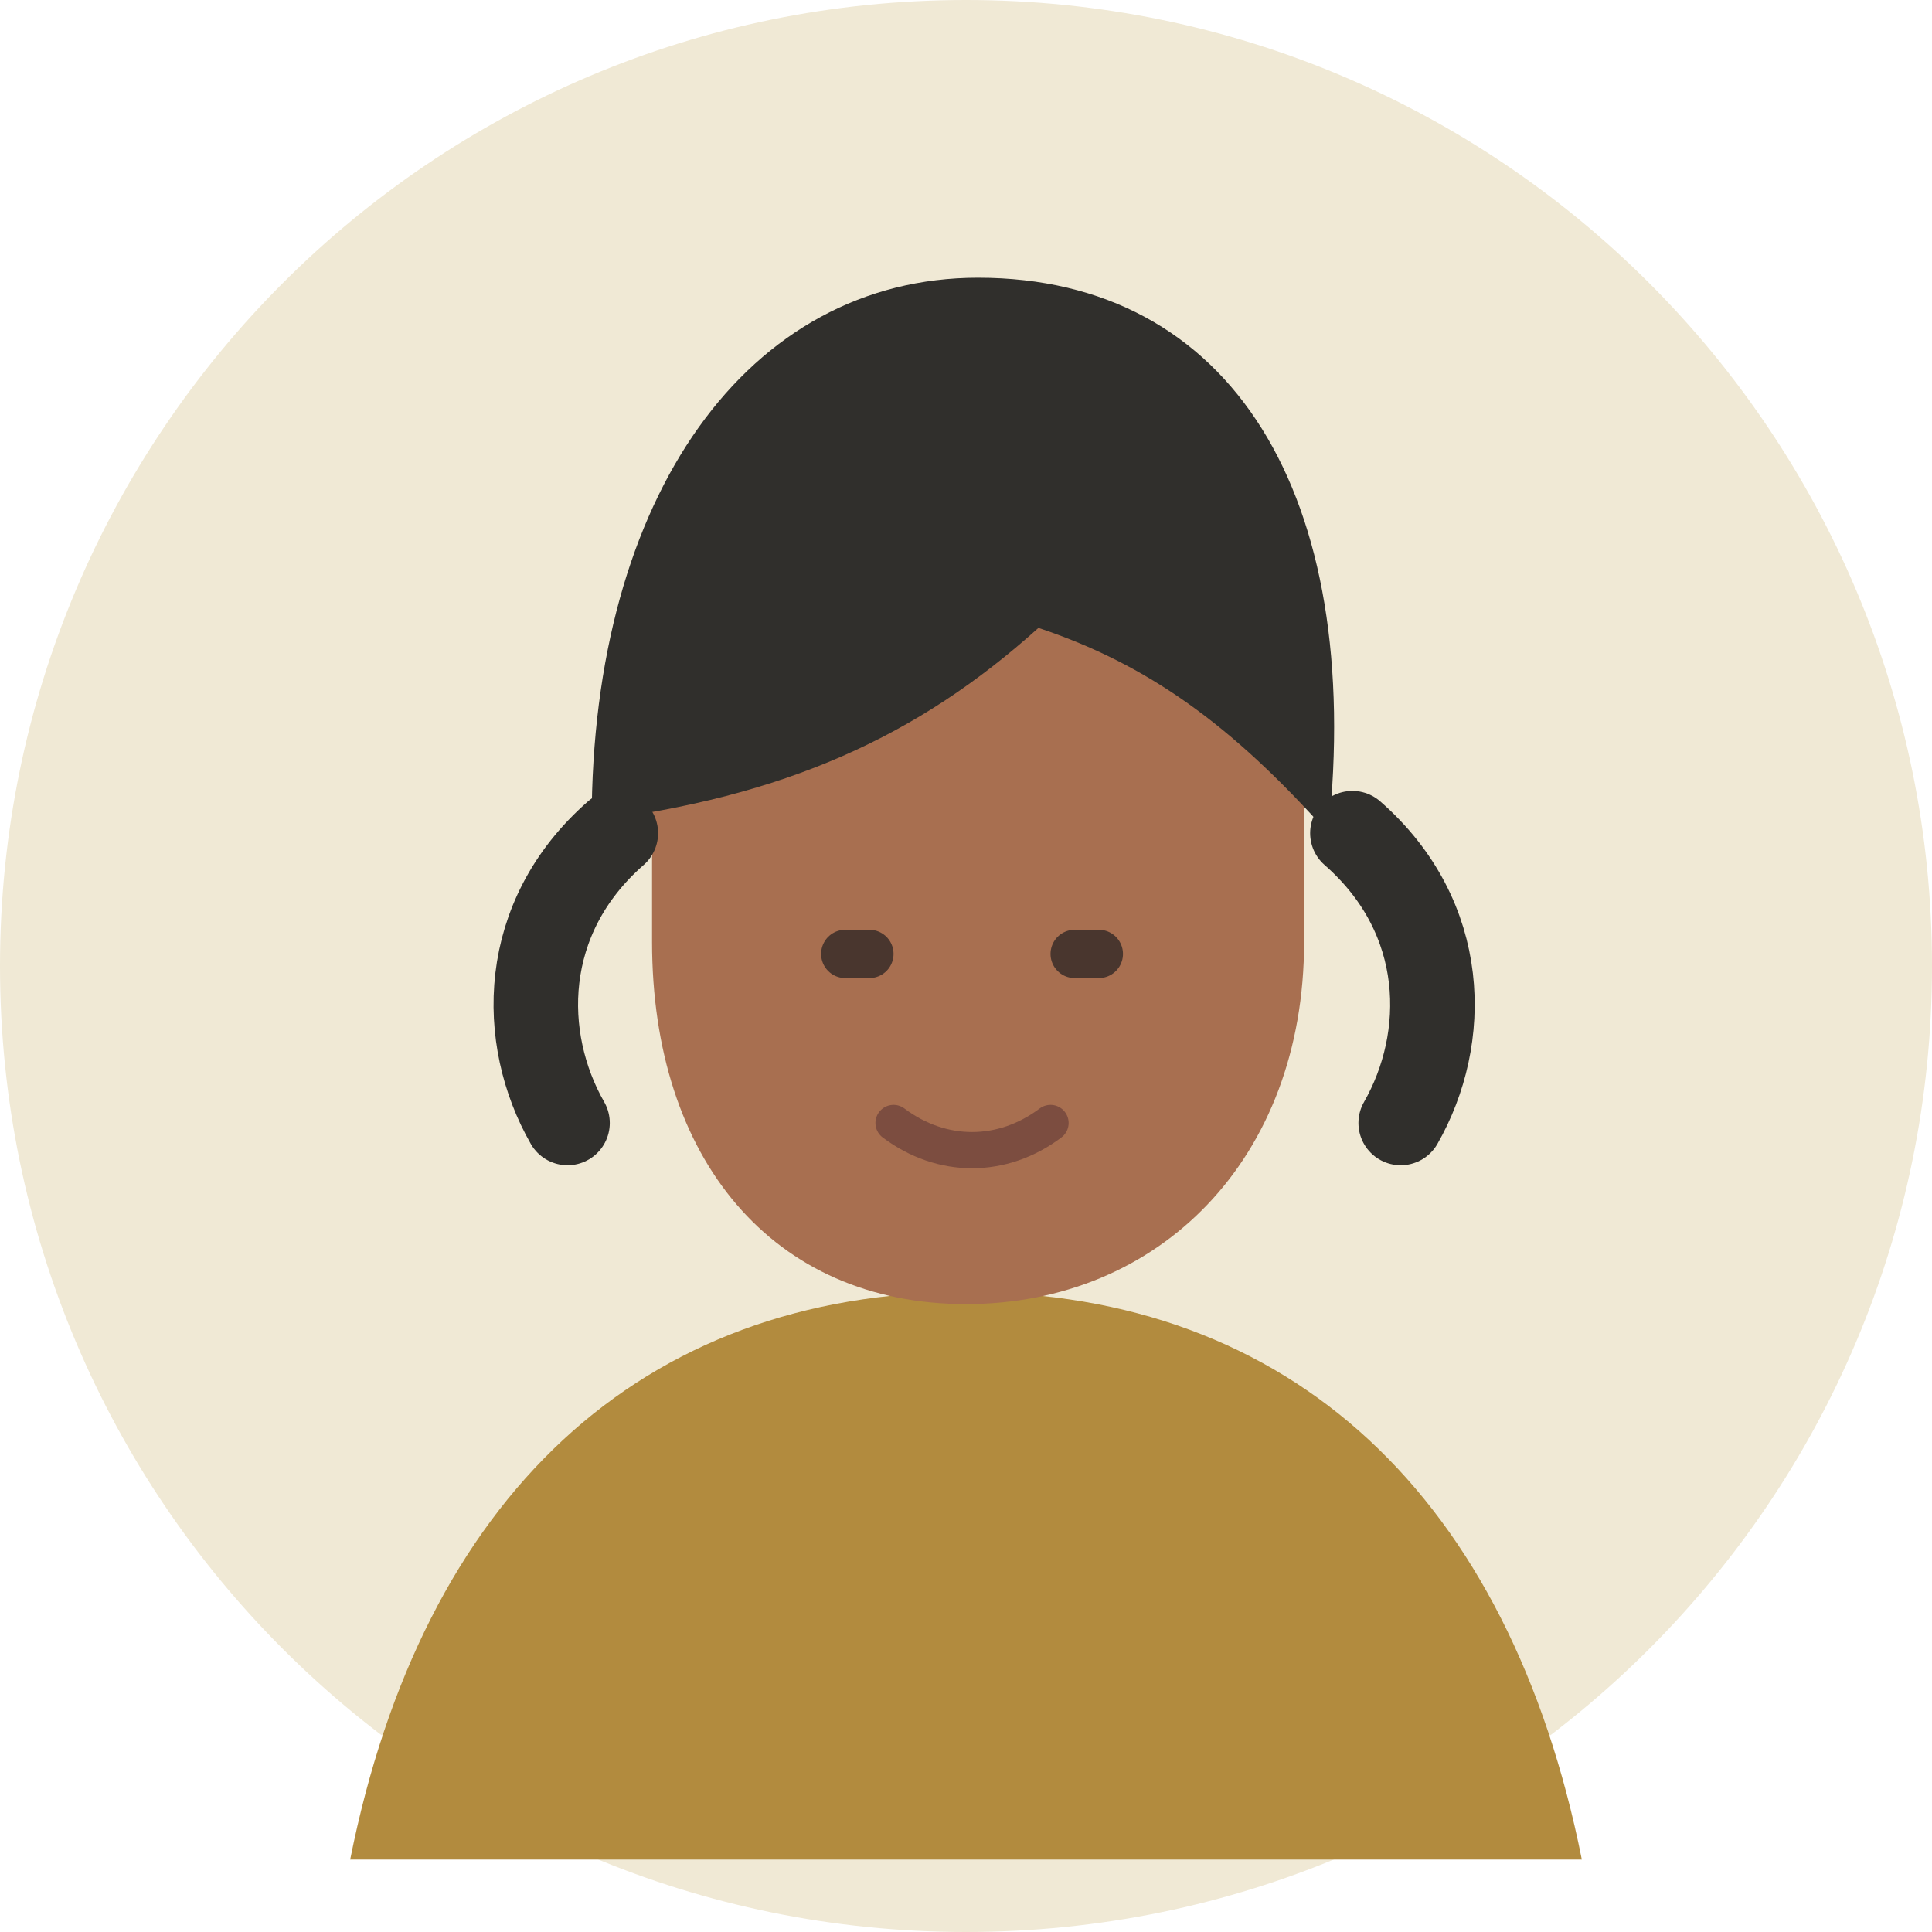
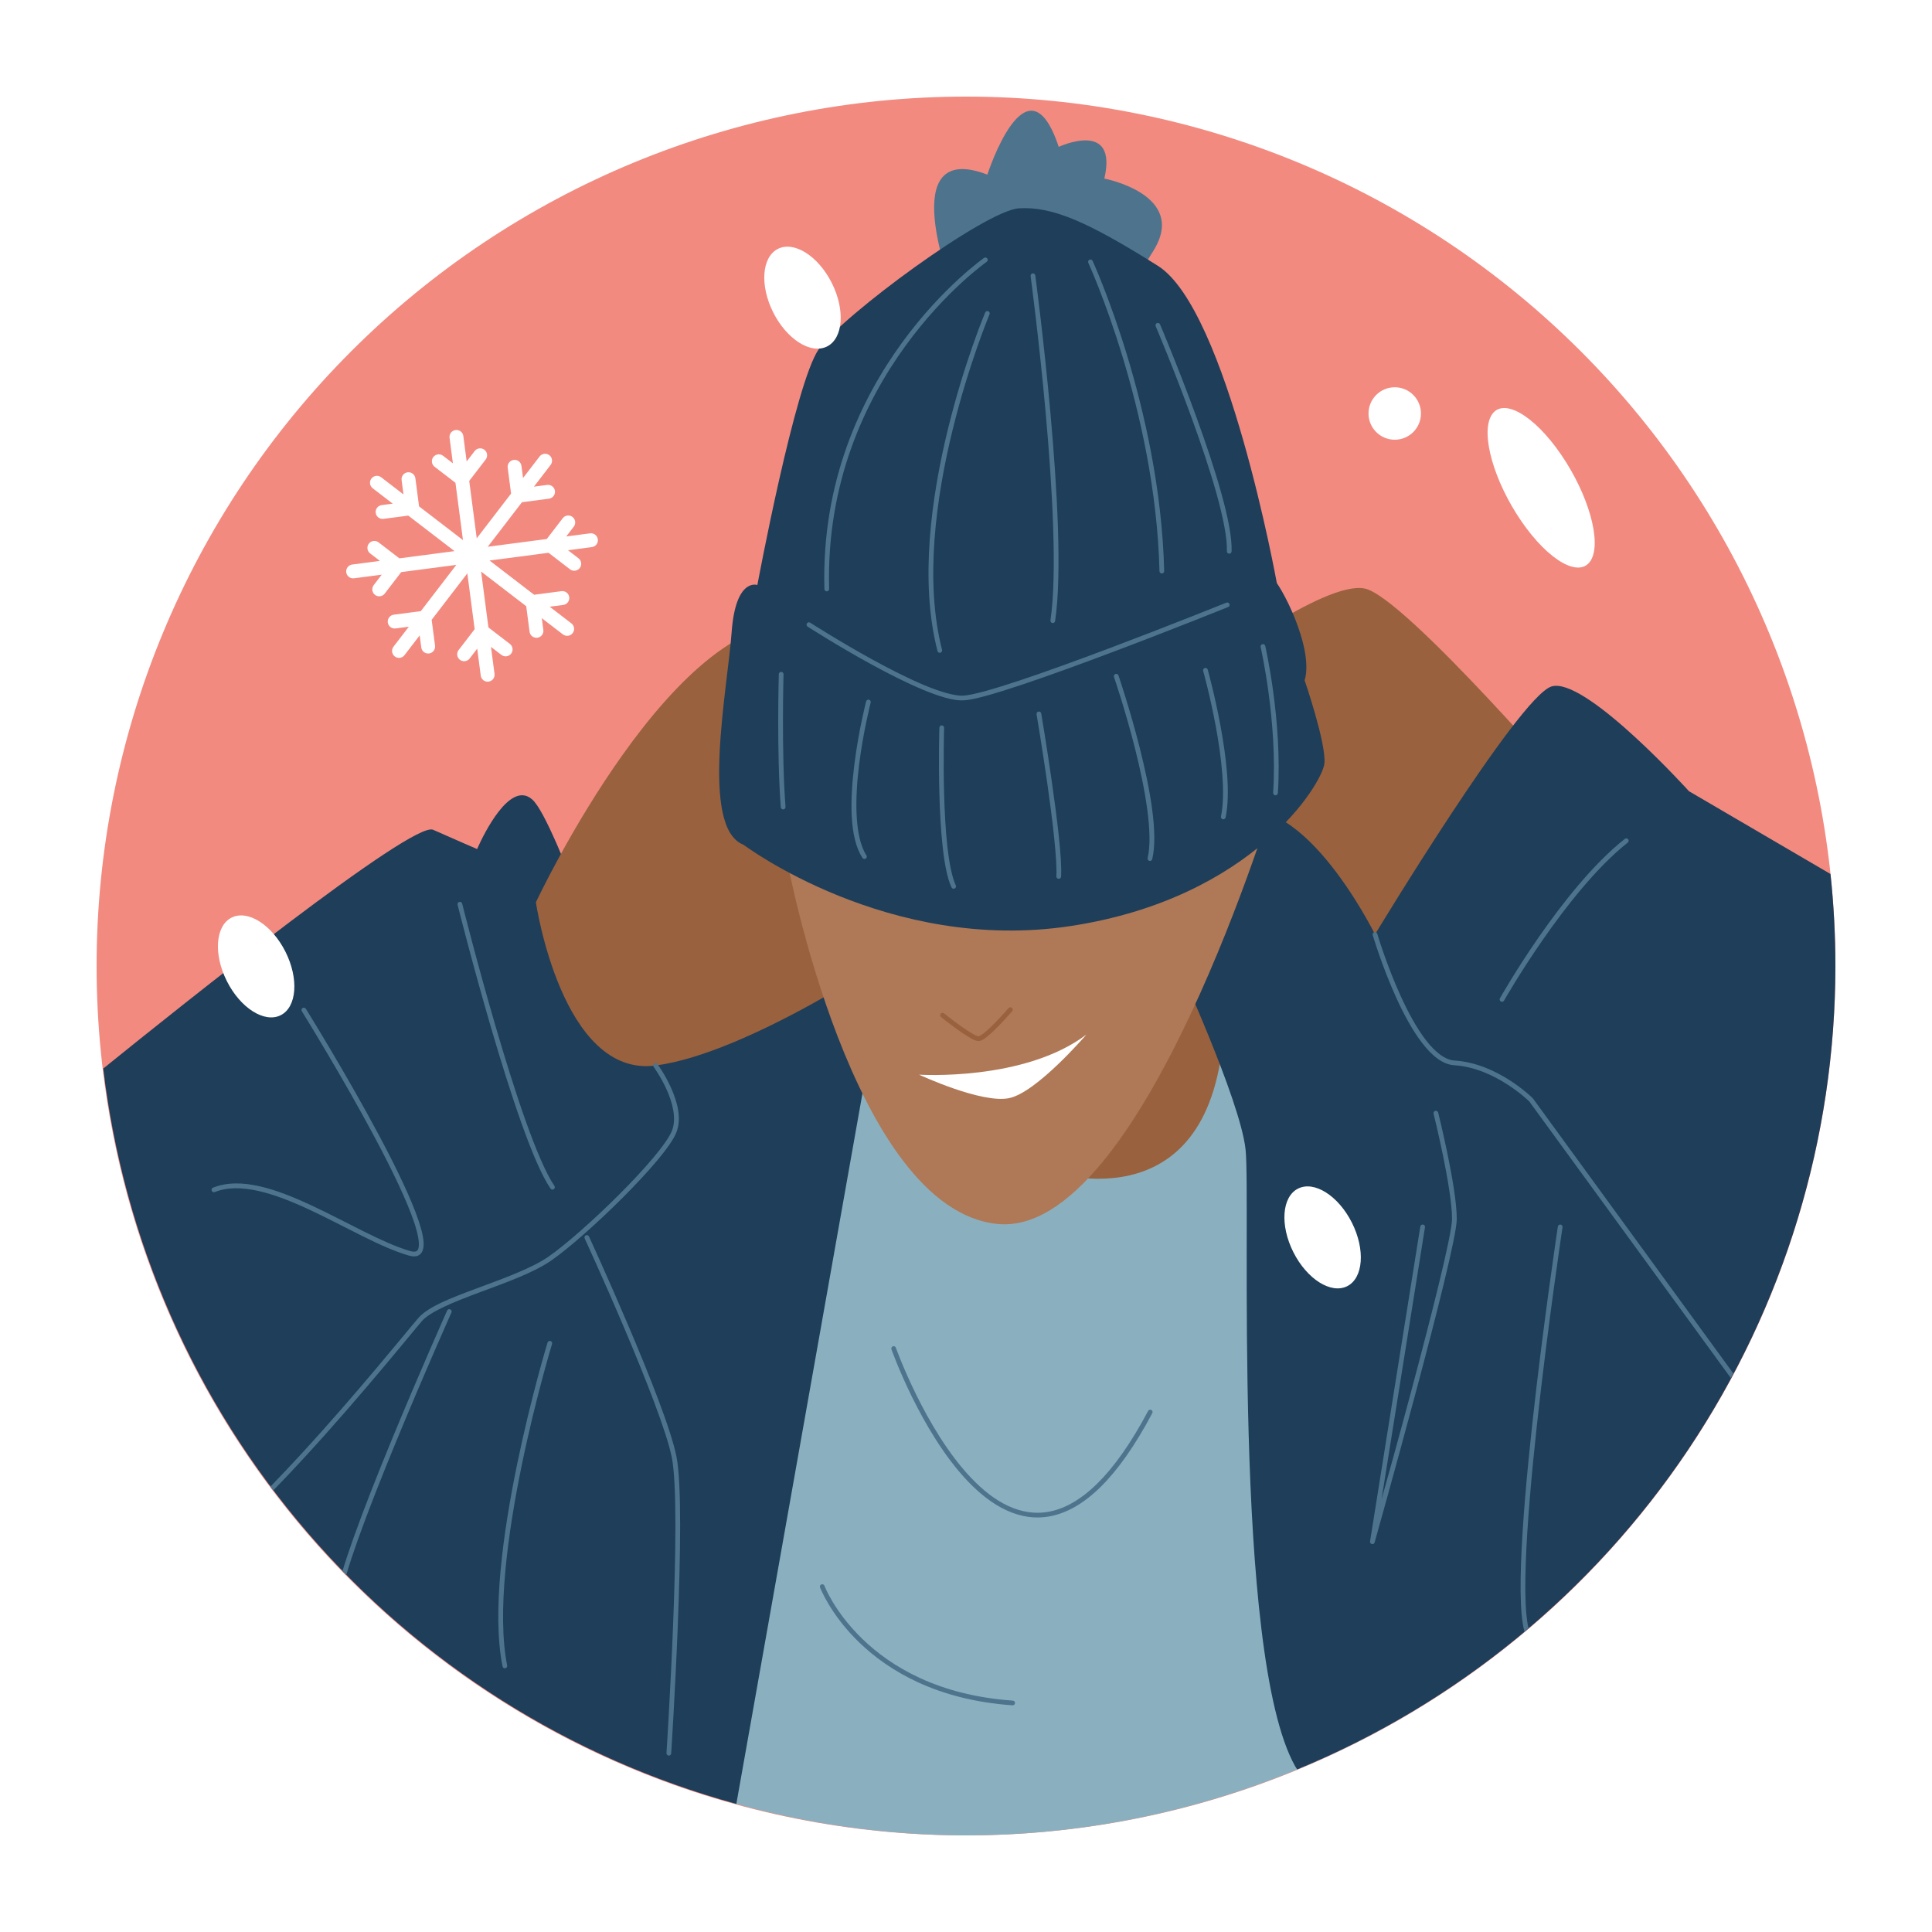
- <svg xmlns="http://www.w3.org/2000/svg" viewBox="0 0 160 160">
-   <circle cx="80" cy="80" r="80" fill="#f0e9d5" />
-   <path d="M29 154c6-30 24-47 51-47s45 17 51 47" fill="#b28b3e" />
-   <path d="M54 63c0-23 10-37 26-37 18 0 28 15 28 38v14c0 18-12 30-28 30S54 96 54 78z" fill="#a86f50" />
-   <path d="M49 68c0-27 13-45 32-45 21 0 32 18 29 46-8-9-15-14-24-17-10 9-21 14-37 16z" fill="#302f2c" />
-   <path d="M70 79h2m17 0h2" stroke="#49362e" stroke-width="4" stroke-linecap="round" />
-   <path d="M74 93c4 3 9 3 13 0" fill="none" stroke="#7c4d40" stroke-width="3" stroke-linecap="round" />
-   <path d="M51 69c-8 7-8 17-4 24m65-24c8 7 8 17 4 24" fill="none" stroke="#302f2c" stroke-width="7" stroke-linecap="round" />
+ <svg xmlns="http://www.w3.org/2000/svg" width="3750" height="3750" viewBox="0 0 3750 3750">
+   <path fill-rule="evenodd" fill="rgb(100%, 100%, 100%)" fill-opacity="1" d="M 8.656 0 L 3741.34 0 C 3746.141 0 3750 3.859 3750 8.66 L 3750 3741.344 C 3750 3746.137 3746.141 3750 3741.34 3750 L 8.656 3750 C 3.863 3750 0 3746.137 0 3741.344 L 0 8.66 C 0 3.859 3.863 0 8.656 0 Z M 8.656 0 " />
+   <path fill-rule="evenodd" fill="rgb(94.922%, 54.102%, 50.194%)" fill-opacity="1" d="M 3562.5 1875 C 3562.5 2322.551 3384.711 2751.773 3068.238 3068.242 C 2751.77 3384.711 2322.559 3562.5 1875 3562.5 C 1427.441 3562.5 998.227 3384.711 681.758 3068.242 C 365.289 2751.773 187.5 2322.551 187.5 1875 C 187.5 1427.441 365.289 998.23 681.758 681.762 C 998.227 365.289 1427.441 187.5 1875 187.5 C 2322.559 187.5 2751.77 365.289 3068.238 681.762 C 3384.711 998.23 3562.5 1427.441 3562.5 1875 Z M 3562.5 1875 " />
+   <path fill-rule="nonzero" fill="rgb(30.2%, 45.483%, 54.881%)" fill-opacity="1" d="M 1847.191 558.281 C 1847.191 558.281 1735.59 269.66 1916.461 338.93 C 1916.461 338.93 1993.422 100.34 2054.988 285.051 C 2054.988 285.051 2170.441 231.18 2143.5 346.621 C 2143.5 346.621 2305.129 377.41 2239.711 485.16 C 2174.289 592.91 2128.109 639.09 2128.109 639.09 Z M 1847.191 558.281 " />
+   <path fill-rule="nonzero" fill="rgb(59.959%, 38.036%, 24.315%)" fill-opacity="1" d="M 2339.762 1300.98 C 2339.762 1300.98 2571.012 1125.641 2649.23 1142.41 C 2727.449 1159.172 3068.262 1555.859 3068.262 1555.859 L 2915.379 1939.859 L 2294.18 1749.898 Z M 2339.762 1300.98 " />
+   <path fill-rule="nonzero" fill="rgb(54.102%, 68.944%, 74.805%)" fill-opacity="1" d="M 2468.539 1719.328 L 1701.262 1968.75 L 1328.309 2818.832 L 1418.422 3498.469 C 1566.961 3540.598 1720.59 3562.145 1875 3562.5 C 2285.078 3562.102 2680.98 3412.391 2988.719 3141.344 C 2932.719 2901.176 2850.629 2588.48 2761.359 2381.371 C 2598.859 2004.379 2468.539 1719.328 2468.539 1719.328 Z M 2468.539 1719.328 " />
+   <path fill-rule="nonzero" fill="rgb(59.959%, 38.036%, 24.315%)" fill-opacity="1" d="M 2016.941 2268.43 C 2016.941 2268.43 2324.98 2386.5 2371.18 2042.531 C 2417.391 1698.559 2294.18 1749.898 2294.18 1749.898 Z M 2016.941 2268.43 " />
+   <path fill-rule="nonzero" fill="rgb(11.768%, 24.315%, 34.911%)" fill-opacity="1" d="M 3017.391 1331.309 C 3015.129 1331.512 3013 1331.93 3010.988 1332.602 C 2946.84 1353.98 2668.852 1813.719 2668.852 1813.719 C 2668.852 1813.719 2516.789 1504.941 2374.398 1585.75 C 2232.02 1666.57 2283.961 1867.191 2283.961 1867.191 C 2283.961 1867.191 2406.91 2134.469 2417.602 2230.699 C 2428.289 2326.922 2390.879 3208.988 2513.828 3428.164 C 2515.02 3430.297 2516.461 3432.316 2517.82 3434.371 C 2826.77 3307.082 3090.98 3090.938 3276.969 2813.328 C 3462.941 2535.719 3562.32 2209.148 3562.5 1875 C 3562.48 1815.34 3559.301 1755.719 3552.969 1696.398 L 3278.281 1535.738 C 3278.281 1535.738 3087.629 1325.031 3017.391 1331.309 Z M 3017.391 1331.309 " />
+   <path fill-rule="nonzero" fill="rgb(11.768%, 24.315%, 34.911%)" fill-opacity="1" d="M 1014.629 1543.629 C 971.141 1541.59 926.113 1648.012 926.113 1648.012 C 926.113 1648.012 888.695 1631.961 840.586 1610.578 C 800.676 1592.84 353.367 1950.34 200.43 2074.012 C 240.172 2407.121 378.305 2720.84 597.18 2975.078 C 816.059 3229.32 1105.75 3412.551 1429.25 3501.375 L 1701.262 1968.75 C 1701.262 1968.75 1636.199 1776.48 1609.469 1749.75 C 1582.75 1723.02 1289.629 2000.828 1246.871 1995.48 C 1204.102 1990.141 1081.141 1594.539 1033.031 1551.77 C 1027.02 1546.43 1020.84 1543.922 1014.629 1543.629 Z M 1014.629 1543.629 " />
+   <path fill-rule="nonzero" fill="rgb(59.959%, 38.036%, 24.315%)" fill-opacity="1" d="M 1040.141 1751.398 C 1040.141 1751.398 1316.129 1162.441 1570.121 1212.469 C 1824.102 1262.5 1744.121 1846.379 1744.121 1846.379 C 1744.121 1846.379 1454.641 2044.191 1272.539 2068.199 C 1090.43 2092.211 1040.141 1751.398 1040.141 1751.398 Z M 1040.141 1751.398 " />
+   <path fill-rule="nonzero" fill="rgb(68.555%, 47.069%, 33.714%)" fill-opacity="1" d="M 1528.18 1672.371 C 1528.18 1672.371 1654.031 2346.039 1935.34 2375.648 C 2216.648 2405.262 2475.75 1539.121 2475.75 1539.121 Z M 1528.18 1672.371 " />
+   <path fill-rule="nonzero" fill="rgb(11.768%, 24.315%, 34.911%)" fill-opacity="1" d="M 1443.129 1639.621 C 1443.129 1639.621 1724.051 1851.281 2078.078 1797.41 C 2432.121 1743.531 2566.809 1520.328 2570.66 1481.852 C 2574.5 1443.371 2532.172 1320.219 2532.172 1320.219 C 2532.172 1320.219 2543.719 1293.289 2524.48 1231.711 C 2505.23 1170.141 2478.301 1131.66 2478.301 1131.66 C 2478.301 1131.66 2382.09 600.609 2247.398 515.941 C 2112.719 431.289 2043.449 400.5 1978.031 404.352 C 1912.609 408.191 1635.539 612.148 1589.359 677.57 C 1543.18 742.988 1470.059 1135.512 1470.059 1135.512 C 1470.059 1135.512 1427.73 1120.121 1420.039 1227.871 C 1412.34 1335.621 1358.07 1606.879 1443.129 1639.621 Z M 1443.129 1639.621 " />
+   <path fill-rule="nonzero" fill="rgb(30.2%, 45.483%, 54.881%)" fill-opacity="1" d="M 2380.379 1169.738 C 2380.379 1169.738 2270.738 1213.969 2151.988 1258.691 C 2092.609 1281.039 2030.941 1303.512 1979.629 1320.609 C 1928.32 1337.719 1886.711 1349.371 1870.039 1350.25 C 1853.41 1351.121 1825.641 1343.059 1794.309 1329.988 C 1762.988 1316.93 1727.859 1299.059 1694.988 1281.07 C 1629.262 1245.078 1572.609 1208.609 1572.609 1208.609 C 1570.469 1207.23 1567.629 1207.84 1566.25 1209.98 C 1564.871 1212.109 1565.48 1214.949 1567.609 1216.328 C 1567.609 1216.328 1624.5 1252.98 1690.57 1289.148 C 1723.609 1307.23 1758.941 1325.191 1790.762 1338.469 C 1822.57 1351.738 1850.57 1360.5 1870.5 1359.441 C 1890.391 1358.398 1931.039 1346.512 1982.539 1329.34 C 2034.051 1312.18 2095.781 1289.648 2155.219 1267.27 C 2274.102 1222.512 2383.82 1178.262 2383.82 1178.262 C 2386.18 1177.289 2387.309 1174.609 2386.34 1172.262 C 2385.379 1169.93 2382.719 1168.809 2380.379 1169.738 Z M 2380.379 1169.738 " />
+   <path fill-rule="nonzero" fill="rgb(30.2%, 45.483%, 54.881%)" fill-opacity="1" d="M 1516.391 1304.09 C 1513.852 1304.012 1511.719 1306 1511.641 1308.551 C 1511.641 1308.551 1507.371 1460.551 1515.488 1566.859 C 1515.68 1569.398 1517.898 1571.309 1520.441 1571.102 C 1522.969 1570.91 1524.871 1568.699 1524.68 1566.18 C 1516.629 1460.77 1520.84 1308.801 1520.84 1308.801 C 1520.898 1306.27 1518.91 1304.172 1516.391 1304.09 Z M 1516.391 1304.09 " />
+   <path fill-rule="nonzero" fill="rgb(30.2%, 45.483%, 54.881%)" fill-opacity="1" d="M 1686.73 1358.121 C 1684.281 1357.48 1681.77 1358.941 1681.129 1361.391 C 1681.129 1361.391 1666.609 1417.441 1658.391 1483.191 C 1650.16 1548.961 1647.449 1624.352 1674.012 1665.211 C 1675.391 1667.34 1678.238 1667.961 1680.371 1666.578 C 1682.5 1665.199 1683.109 1662.352 1681.73 1660.219 C 1658.27 1624.121 1659.379 1549.43 1667.512 1484.352 C 1675.641 1419.27 1690 1363.719 1690 1363.719 C 1690.641 1361.27 1689.18 1358.77 1686.73 1358.121 Z M 1686.73 1358.121 " />
+   <path fill-rule="nonzero" fill="rgb(30.2%, 45.483%, 54.881%)" fill-opacity="1" d="M 1828.078 1407.98 C 1825.539 1407.891 1823.422 1409.891 1823.34 1412.43 C 1823.34 1412.43 1821.41 1473.16 1823.34 1542.109 C 1824.301 1576.578 1826.25 1613.109 1829.879 1645.238 C 1833.512 1677.371 1838.68 1704.988 1846.871 1722.398 C 1847.949 1724.711 1850.711 1725.691 1853.012 1724.59 C 1855.301 1723.512 1856.281 1720.781 1855.199 1718.48 C 1848 1703.191 1842.59 1675.961 1839 1644.23 C 1835.422 1612.512 1833.5 1576.172 1832.539 1541.859 C 1830.621 1473.23 1832.539 1412.719 1832.539 1412.719 C 1832.621 1410.18 1830.621 1408.059 1828.078 1407.98 Z M 1828.078 1407.98 " />
+   <path fill-rule="nonzero" fill="rgb(30.2%, 45.483%, 54.881%)" fill-opacity="1" d="M 2015.73 1381.109 C 2013.219 1381.531 2011.531 1383.91 2011.969 1386.422 C 2011.969 1386.422 2022.559 1448.91 2032.66 1519.551 C 2042.75 1590.191 2052.25 1669.539 2050.398 1700.922 C 2050.238 1703.461 2052.172 1705.648 2054.711 1705.809 C 2057.27 1705.969 2059.461 1704.02 2059.602 1701.461 C 2061.602 1667.422 2051.859 1589 2041.738 1518.219 C 2031.629 1447.441 2021.051 1384.879 2021.051 1384.879 C 2020.629 1382.371 2018.25 1380.68 2015.73 1381.109 Z M 2015.73 1381.109 " />
+   <path fill-rule="nonzero" fill="rgb(30.2%, 45.483%, 54.881%)" fill-opacity="1" d="M 2165.102 1308.191 C 2162.699 1309 2161.422 1311.609 2162.23 1314 C 2162.23 1314 2184.309 1378.34 2203.5 1454.602 C 2222.691 1530.871 2238.551 1619.602 2227.531 1665.5 C 2226.949 1667.969 2228.469 1670.441 2230.949 1671.031 C 2233.398 1671.621 2235.879 1670.109 2236.48 1667.66 C 2248.551 1617.352 2231.699 1529.039 2212.41 1452.34 C 2193.109 1375.641 2170.949 1311.02 2170.949 1311.02 C 2170.121 1308.621 2167.5 1307.352 2165.102 1308.191 Z M 2165.102 1308.191 " />
+   <path fill-rule="nonzero" fill="rgb(30.2%, 45.483%, 54.881%)" fill-opacity="1" d="M 2338.531 1296.551 C 2336.078 1297.23 2334.641 1299.77 2335.328 1302.219 C 2335.328 1302.219 2348.738 1350.129 2359.762 1409.559 C 2370.781 1468.98 2379.199 1540.109 2369.891 1584.82 C 2369.379 1587.301 2370.969 1589.719 2373.449 1590.238 C 2375.941 1590.77 2378.379 1589.18 2378.91 1586.691 C 2388.828 1539.051 2379.922 1467.77 2368.809 1407.91 C 2357.711 1348.039 2344.199 1299.75 2344.199 1299.75 C 2343.52 1297.289 2340.98 1295.859 2338.531 1296.551 Z M 2338.531 1296.551 " />
+   <path fill-rule="nonzero" fill="rgb(30.2%, 45.483%, 54.881%)" fill-opacity="1" d="M 2450.32 1250.32 C 2447.84 1250.891 2446.289 1253.371 2446.871 1255.852 C 2446.871 1255.852 2480.09 1400.75 2471.148 1538.809 C 2470.988 1541.34 2472.922 1543.539 2475.469 1543.691 C 2477.988 1543.859 2480.18 1541.941 2480.352 1539.41 C 2489.41 1399.48 2455.852 1253.77 2455.852 1253.77 C 2455.281 1251.281 2452.801 1249.73 2450.32 1250.32 Z M 2450.32 1250.32 " />
+   <path fill-rule="nonzero" fill="rgb(30.2%, 45.483%, 54.881%)" fill-opacity="1" d="M 1909.98 500.629 C 1909.98 500.629 1588.551 725.328 1600.16 1143.34 C 1600.23 1145.871 1602.34 1147.859 1604.859 1147.801 C 1607.398 1147.73 1609.41 1145.629 1609.352 1143.09 C 1597.879 729.879 1915.23 508.172 1915.23 508.172 C 1917.309 506.719 1917.82 503.859 1916.379 501.781 C 1914.93 499.691 1912.07 499.18 1909.98 500.629 Z M 1909.98 500.629 " />
+   <path fill-rule="nonzero" fill="rgb(30.2%, 45.483%, 54.881%)" fill-opacity="1" d="M 1918.25 604.051 C 1915.891 603.059 1913.18 604.172 1912.211 606.52 C 1912.211 606.52 1871.66 703.059 1839.828 833.301 C 1807.988 963.539 1784.66 1127.609 1819.641 1263.641 C 1820.27 1266.109 1822.781 1267.578 1825.238 1266.949 C 1827.699 1266.309 1829.18 1263.809 1828.551 1261.34 C 1794.262 1128 1817.109 965 1848.77 835.488 C 1880.43 705.98 1920.691 610.078 1920.691 610.078 C 1921.68 607.738 1920.59 605.031 1918.25 604.051 Z M 1918.25 604.051 " />
+   <path fill-rule="nonzero" fill="rgb(30.2%, 45.483%, 54.881%)" fill-opacity="1" d="M 2004.352 530.621 C 2001.828 530.961 2000.059 533.27 2000.398 535.801 C 2000.398 535.801 2016.77 657.871 2029.75 802.551 C 2042.719 947.23 2052.211 1114.789 2038.91 1204.09 C 2038.52 1206.609 2040.262 1208.961 2042.789 1209.328 C 2045.289 1209.691 2047.629 1207.961 2047.988 1205.449 C 2061.629 1113.879 2051.898 946.66 2038.91 801.762 C 2025.91 656.859 2009.52 534.57 2009.52 534.57 C 2009.191 532.051 2006.871 530.281 2004.352 530.621 Z M 2004.352 530.621 " />
+   <path fill-rule="nonzero" fill="rgb(30.2%, 45.483%, 54.881%)" fill-opacity="1" d="M 2118.148 503.93 C 2117 503.512 2115.73 503.57 2114.629 504.078 C 2112.328 505.148 2111.328 507.891 2112.398 510.191 C 2112.398 510.191 2242.859 794.328 2250.52 1108.68 C 2250.578 1111.219 2252.691 1113.23 2255.23 1113.172 C 2257.75 1113.09 2259.738 1110.988 2259.68 1108.461 C 2251.961 791.711 2120.73 506.34 2120.73 506.34 C 2120.23 505.23 2119.301 504.359 2118.148 503.941 Z M 2118.148 503.93 " />
+   <path fill-rule="nonzero" fill="rgb(30.2%, 45.483%, 54.881%)" fill-opacity="1" d="M 2245.602 627.141 C 2243.262 628.129 2242.16 630.84 2243.16 633.18 C 2243.16 633.18 2278.719 716.809 2313.781 813.359 C 2331.309 861.641 2348.73 913.141 2361.48 958.949 C 2374.238 1004.77 2382.27 1045.078 2381.352 1069.922 C 2381.25 1072.461 2383.23 1074.602 2385.77 1074.691 C 2388.309 1074.801 2390.449 1072.82 2390.539 1070.281 C 2391.551 1043.16 2383.219 1002.66 2370.359 956.48 C 2357.5 910.289 2340.02 858.609 2322.441 810.199 C 2287.27 713.379 2251.629 629.59 2251.629 629.59 C 2250.641 627.238 2247.941 626.148 2245.602 627.141 Z M 2245.602 627.141 " />
+   <path fill-rule="nonzero" fill="rgb(59.959%, 38.036%, 24.315%)" fill-opacity="1" d="M 1964.039 1956.211 C 1962.121 1954.57 1959.23 1954.801 1957.578 1956.719 C 1957.578 1956.719 1945.559 1970.738 1931.93 1984.699 C 1925.121 1991.68 1917.898 1998.641 1911.711 2003.738 C 1908.609 2006.289 1905.762 2008.352 1903.48 2009.699 C 1901.199 2011.051 1899.379 2011.5 1899.309 2011.5 C 1898.941 2011.5 1896.879 2011.051 1894.32 2009.922 C 1891.762 2008.789 1888.57 2007.078 1885.09 2005 C 1878.121 2000.84 1869.891 1995.211 1862.059 1989.551 C 1846.41 1978.23 1832.391 1966.891 1832.391 1966.891 C 1830.422 1965.289 1827.52 1965.59 1825.93 1967.57 C 1824.328 1969.539 1824.629 1972.441 1826.609 1974.031 C 1826.609 1974.031 1840.77 1985.48 1856.68 1996.988 C 1864.629 2002.738 1873 2008.5 1880.379 2012.898 C 1884.07 2015.102 1887.488 2016.961 1890.59 2018.32 C 1893.68 2019.691 1896.328 2020.691 1899.309 2020.691 C 1902.602 2020.691 1905.219 2019.379 1908.148 2017.641 C 1911.078 2015.91 1914.199 2013.559 1917.531 2010.82 C 1924.172 2005.34 1931.559 1998.25 1938.5 1991.129 C 1952.391 1976.898 1964.551 1962.719 1964.551 1962.719 C 1966.211 1960.781 1965.988 1957.871 1964.051 1956.211 Z M 1964.039 1956.211 " />
+   <path fill-rule="nonzero" fill="rgb(100%, 100%, 100%)" fill-opacity="1" d="M 1783.852 2085.898 C 1783.852 2085.898 1987.91 2099.328 2108.73 2008.039 C 2108.73 2008.039 2012.07 2120.801 1958.371 2131.551 C 1904.68 2142.281 1783.852 2085.898 1783.852 2085.898 Z M 1783.852 2085.898 " />
+   <path fill-rule="nonzero" fill="rgb(30.2%, 45.483%, 54.881%)" fill-opacity="1" d="M 1273.238 2063.648 C 1272.039 2063.461 1270.809 2063.762 1269.82 2064.48 C 1267.77 2065.98 1267.309 2068.859 1268.809 2070.91 C 1268.809 2070.91 1282.672 2089.859 1294 2115.031 C 1305.32 2140.211 1313.629 2171.262 1304.191 2194.852 C 1299.512 2206.551 1286.199 2225.5 1267.961 2247.25 C 1249.711 2269 1226.531 2293.809 1201.891 2318.449 C 1152.621 2367.719 1097.391 2416.461 1064.559 2439.18 C 1032.109 2461.648 978.336 2481.02 928.242 2499.641 C 878.148 2518.27 831.84 2535.539 812.176 2558.02 C 793.707 2579.121 695.289 2701.852 585.688 2821.066 C 565.633 2842.879 545.215 2864.543 524.871 2885.43 C 526.715 2887.938 528.562 2890.441 530.422 2892.938 C 551.191 2871.641 572.023 2849.531 592.473 2827.281 C 702.348 2707.77 801.609 2584.039 819.074 2564.078 C 835.348 2545.48 881.422 2526.859 931.438 2508.262 C 981.453 2489.66 1035.52 2470.512 1069.809 2446.77 C 1103.719 2423.289 1158.84 2374.5 1208.391 2324.949 C 1233.172 2300.18 1256.531 2275.23 1275.031 2253.18 C 1293.52 2231.129 1307.16 2212.219 1312.75 2198.262 C 1323.852 2170.5 1314.172 2137.422 1302.398 2111.262 C 1290.629 2085.09 1276.25 2065.488 1276.25 2065.488 C 1275.539 2064.5 1274.449 2063.84 1273.238 2063.648 Z M 1273.238 2063.648 " />
+   <path fill-rule="nonzero" fill="rgb(30.2%, 45.483%, 54.881%)" fill-opacity="1" d="M 872.215 2541.051 C 871.609 2541.031 871.004 2541.129 870.438 2541.352 C 869.297 2541.789 868.383 2542.672 867.891 2543.789 C 867.891 2543.789 813.953 2664.461 760.016 2795.453 C 733.047 2860.949 706.094 2929.031 685.836 2985.949 C 677.504 3009.363 670.328 3030.832 664.727 3049.543 C 667.188 3052.02 669.656 3054.484 672.129 3056.945 C 677.832 3037.41 685.477 3014.375 694.496 2989.039 C 714.664 2932.367 741.598 2864.398 768.531 2798.98 C 822.406 2668.141 876.293 2547.52 876.293 2547.52 C 877.328 2545.199 876.285 2542.48 873.965 2541.449 C 873.414 2541.199 872.82 2541.07 872.215 2541.051 Z M 872.215 2541.051 " />
+   <path fill-rule="nonzero" fill="rgb(30.2%, 45.483%, 54.881%)" fill-opacity="1" d="M 1068.52 2602.84 C 1066.07 2602.102 1063.488 2603.488 1062.77 2605.93 C 1062.77 2605.93 1030.641 2711.34 1003.641 2842.477 C 976.641 2973.621 954.57 3130.32 975.406 3234.492 C 975.91 3236.965 978.316 3238.57 980.793 3238.086 C 983.281 3237.598 984.902 3235.188 984.422 3232.695 C 964.184 3131.516 985.75 2975.031 1012.66 2844.348 C 1039.559 2713.66 1071.57 2608.59 1071.57 2608.59 C 1072.309 2606.16 1070.941 2603.59 1068.52 2602.84 Z M 1068.52 2602.84 " />
+   <path fill-rule="nonzero" fill="rgb(30.2%, 45.483%, 54.881%)" fill-opacity="1" d="M 1140.641 2397.59 C 1139.5 2397.172 1138.23 2397.219 1137.129 2397.73 C 1134.809 2398.789 1133.801 2401.531 1134.859 2403.84 C 1134.859 2403.84 1172.09 2484.621 1211.84 2578.238 C 1251.602 2671.859 1293.949 2778.785 1303.98 2828.941 C 1308.941 2853.727 1310.949 2902.551 1310.949 2961.168 C 1310.949 3019.785 1309.031 3088.43 1306.461 3153.852 C 1301.328 3284.695 1293.602 3402.719 1293.602 3402.719 C 1293.441 3405.262 1295.371 3407.449 1297.91 3407.605 C 1300.441 3407.77 1302.621 3405.855 1302.801 3403.328 C 1302.801 3403.328 1310.48 3285.195 1315.621 3154.211 C 1318.191 3088.719 1320.141 3019.988 1320.141 2961.168 C 1320.141 2902.348 1318.309 2853.66 1313 2827.109 C 1302.488 2774.586 1260.102 2668.41 1220.289 2574.648 C 1180.461 2480.879 1143.23 2400 1143.23 2400 C 1142.719 2398.879 1141.789 2398.02 1140.641 2397.59 Z M 1140.641 2397.59 " />
+   <path fill-rule="nonzero" fill="rgb(30.2%, 45.483%, 54.881%)" fill-opacity="1" d="M 891.527 1750.559 C 889.035 1751.16 887.52 1753.68 888.148 1756.172 C 888.148 1756.172 916.418 1869.16 953.023 1994.398 C 971.328 2057.02 991.734 2122.719 1011.762 2178.93 C 1031.781 2235.141 1051.23 2281.699 1068.52 2306.961 C 1069.949 2309.051 1072.82 2309.578 1074.91 2308.141 C 1077 2306.699 1077.531 2303.84 1076.09 2301.75 C 1060 2278.23 1040.34 2231.781 1020.41 2175.84 C 1000.488 2119.91 980.137 2054.328 961.859 1991.82 C 925.312 1866.781 897.094 1753.91 897.094 1753.91 C 896.477 1751.441 893.984 1749.949 891.527 1750.559 Z M 891.527 1750.559 " />
+   <path fill-rule="nonzero" fill="rgb(30.2%, 45.483%, 54.881%)" fill-opacity="1" d="M 590.789 1955.93 C 589.598 1955.648 588.344 1955.859 587.305 1956.5 C 585.156 1957.84 584.496 1960.672 585.832 1962.82 C 585.832 1962.82 664.055 2088.52 728.766 2210.25 C 761.121 2271.121 790.117 2331.059 804.129 2373.34 C 811.137 2394.48 814.16 2411.379 812.68 2420.5 C 811.938 2425.07 810.461 2427.27 808.332 2428.441 C 806.203 2429.609 802.418 2430.039 796.332 2428.301 C 743.504 2413.199 674.113 2372.18 605.156 2339.961 C 536.203 2307.738 467.223 2283.73 413.48 2305.23 C 411.117 2306.16 409.961 2308.828 410.895 2311.191 C 411.824 2313.57 414.52 2314.73 416.891 2313.781 C 465.824 2294.199 532.863 2316.34 601.242 2348.301 C 669.621 2380.25 738.84 2421.422 793.82 2437.129 C 801.211 2439.238 807.621 2439.34 812.75 2436.52 C 817.879 2433.699 820.754 2428.219 821.766 2421.969 C 823.793 2409.48 820.051 2392.16 812.859 2370.461 C 798.473 2327.07 769.344 2267 736.883 2205.941 C 671.965 2083.809 593.625 1957.969 593.625 1957.969 C 592.988 1956.941 591.969 1956.211 590.789 1955.922 Z M 590.789 1955.93 " />
+   <path fill-rule="nonzero" fill="rgb(30.2%, 45.483%, 54.881%)" fill-opacity="1" d="M 1733.031 2613.191 C 1730.641 2614.051 1729.398 2616.691 1730.27 2619.078 C 1730.27 2619.078 1786.629 2778.664 1878.23 2874.809 C 1924.02 2922.879 1979.41 2955.504 2040.922 2942.555 C 2102.43 2929.609 2168.289 2871.828 2236.621 2742.898 C 2237.809 2740.66 2236.961 2737.879 2234.719 2736.691 C 2232.469 2735.5 2229.691 2736.352 2228.5 2738.59 C 2160.789 2866.359 2096.391 2921.496 2039.012 2933.574 C 1981.641 2945.656 1929.559 2915.391 1884.871 2868.484 C 1795.5 2774.676 1738.922 2615.988 1738.922 2615.988 C 1738.07 2613.59 1735.43 2612.328 1733.031 2613.191 Z M 1733.031 2613.191 " />
+   <path fill-rule="nonzero" fill="rgb(30.2%, 45.483%, 54.881%)" fill-opacity="1" d="M 1594.34 3075.289 C 1591.988 3076.191 1590.801 3078.82 1591.68 3081.18 C 1591.68 3081.18 1611.371 3133.566 1667.871 3188.117 C 1724.371 3242.672 1817.941 3299.695 1965.301 3310.035 C 1967.82 3310.203 1970 3308.312 1970.191 3305.797 C 1970.371 3303.258 1968.449 3301.051 1965.91 3300.875 C 1820.641 3290.684 1729.43 3234.77 1674.262 3181.508 C 1619.102 3128.25 1600.27 3077.945 1600.27 3077.945 C 1599.359 3075.578 1596.711 3074.387 1594.34 3075.289 Z M 1594.34 3075.289 " />
+   <path fill-rule="nonzero" fill="rgb(30.2%, 45.483%, 54.881%)" fill-opacity="1" d="M 2669.922 1809.238 C 2669.129 1809.051 2668.32 1809.07 2667.539 1809.289 C 2665.109 1810.02 2663.719 1812.57 2664.441 1815 C 2664.441 1815 2682.5 1876.328 2710.93 1938.398 C 2725.141 1969.43 2741.949 2000.672 2760.609 2024.75 C 2779.27 2048.84 2799.922 2066.211 2822.68 2067.641 C 2902.328 2072.621 2968.141 2137.77 2968.422 2138.051 L 3359.602 2674.879 C 3361.199 2671.871 3362.789 2668.859 3364.379 2665.84 L 2975.57 2132.23 C 2975.43 2132.039 2975.27 2131.859 2975.102 2131.691 C 2975.102 2131.691 2907.719 2063.77 2823.262 2058.488 C 2804.949 2057.34 2785.809 2042.262 2767.871 2019.109 C 2749.93 1995.961 2733.352 1965.211 2719.301 1934.551 C 2691.219 1873.23 2673.25 1812.422 2673.25 1812.422 C 2672.789 1810.84 2671.52 1809.629 2669.922 1809.238 Z M 2669.922 1809.238 " />
+   <path fill-rule="nonzero" fill="rgb(30.2%, 45.483%, 54.881%)" fill-opacity="1" d="M 2785.898 2156.16 C 2783.441 2156.77 2781.949 2159.27 2782.559 2161.719 C 2782.559 2161.719 2791.52 2197.578 2800.48 2241.109 C 2809.449 2284.641 2818.379 2336.07 2818.379 2365.98 C 2818.379 2372.691 2815.949 2388.41 2811.621 2409.66 C 2807.289 2430.898 2801.07 2457.98 2793.621 2488.762 C 2778.719 2550.301 2758.84 2626.629 2738.949 2701.051 C 2710.289 2808.305 2695.398 2860.676 2681.621 2910.012 L 2765.891 2382.109 C 2766.301 2379.59 2764.59 2377.23 2762.078 2376.82 C 2759.57 2376.41 2757.211 2378.121 2756.809 2380.629 L 2659.27 2991.59 C 2658.102 2997.488 2666.852 2999.414 2668.25 2993.566 C 2668.25 2993.566 2708.02 2852.344 2747.82 2703.43 C 2767.719 2628.961 2787.629 2552.578 2802.57 2490.91 C 2810.039 2460.078 2816.27 2432.922 2820.641 2411.488 C 2825.012 2390.059 2827.57 2374.672 2827.57 2365.98 C 2827.57 2334.281 2818.512 2282.98 2809.5 2239.238 C 2800.5 2195.5 2791.5 2159.5 2791.5 2159.5 C 2790.891 2157.02 2788.371 2155.52 2785.898 2156.16 Z M 2785.898 2156.16 " />
+   <path fill-rule="nonzero" fill="rgb(30.2%, 45.483%, 54.881%)" fill-opacity="1" d="M 3029.02 2376.82 C 3026.512 2376.441 3024.16 2378.16 3023.77 2380.66 C 3023.77 2380.66 2995.531 2568.121 2974.34 2762.047 C 2963.75 2859.008 2954.91 2957.598 2952.25 3035.305 C 2950.93 3074.156 2951.129 3107.773 2953.48 3133.52 C 2954.648 3146.395 2956.371 3157.305 2958.75 3166.027 C 2958.84 3166.328 2958.922 3166.609 2959.012 3166.91 C 2961.609 3164.688 2964.199 3162.457 2966.789 3160.219 C 2965.02 3152.781 2963.629 3143.582 2962.629 3132.695 C 2960.34 3107.621 2960.129 3074.262 2961.449 3035.625 C 2964.09 2958.352 2972.891 2859.895 2983.469 2763.051 C 3004.641 2569.371 3032.859 2382.07 3032.859 2382.07 C 3033.25 2379.559 3031.531 2377.211 3029.02 2376.82 Z M 3029.02 2376.82 " />
+   <path fill-rule="nonzero" fill="rgb(30.2%, 45.483%, 54.881%)" fill-opacity="1" d="M 3157.191 1627.238 C 3155.98 1627.109 3154.77 1627.461 3153.809 1628.211 C 3030.77 1725.43 2911.379 1937.609 2911.379 1937.609 C 2910.129 1939.809 2910.898 1942.602 2913.102 1943.859 C 2915.309 1945.121 2918.129 1944.352 2919.379 1942.141 C 2919.379 1942.141 3039.34 1730.391 3159.52 1635.43 C 3161.52 1633.859 3161.859 1630.961 3160.281 1628.969 C 3159.52 1628 3158.41 1627.379 3157.191 1627.238 Z M 3157.191 1627.238 " />
+   <path fill-rule="nonzero" fill="rgb(100%, 100%, 100%)" fill-opacity="1" d="M 884.199 834.68 C 876.82 835.641 871.621 842.41 872.59 849.789 L 879.086 899.309 L 859.957 884.629 C 854.055 880.102 845.598 881.211 841.062 887.109 C 838.883 889.941 837.922 893.531 838.387 897.07 C 838.852 900.621 840.707 903.828 843.543 906.012 L 884.039 937.09 L 898.629 1048.328 L 813.398 982.871 L 806.25 928.34 C 805.281 920.961 798.516 915.77 791.133 916.73 C 787.59 917.191 784.371 919.051 782.195 921.879 C 780.016 924.719 779.051 928.301 779.516 931.852 L 783.164 959.641 L 739.824 926.359 C 736.992 924.18 733.41 923.211 729.863 923.68 C 726.32 924.141 723.109 926 720.934 928.828 C 716.402 934.73 717.512 943.191 723.41 947.73 L 762.262 977.57 L 740.855 980.379 C 733.477 981.352 728.277 988.109 729.246 995.488 C 730.215 1002.871 736.98 1008.07 744.359 1007.102 L 792.484 1000.789 L 882.199 1069.711 L 775.195 1083.738 L 734.793 1052.719 C 731.957 1050.539 728.371 1049.578 724.824 1050.051 C 721.281 1050.512 718.066 1052.371 715.891 1055.199 C 711.359 1061.109 712.469 1069.559 718.371 1074.102 L 737.395 1088.699 L 683.672 1095.738 C 676.289 1096.711 671.094 1103.48 672.059 1110.859 C 673.027 1118.238 679.797 1123.441 687.176 1122.469 L 740.977 1115.41 L 725.367 1135.75 C 723.188 1138.59 722.227 1142.172 722.691 1145.711 C 723.156 1149.262 725.012 1152.469 727.844 1154.648 C 730.68 1156.828 734.266 1157.789 737.809 1157.328 C 741.355 1156.859 744.57 1155.012 746.746 1152.172 L 778.758 1110.461 L 885.738 1096.43 L 816.781 1186.211 L 764.32 1193.09 C 756.941 1194.059 751.742 1200.82 752.711 1208.199 C 753.68 1215.578 760.445 1220.781 767.824 1219.809 L 793.562 1216.441 L 763.742 1255.262 C 761.566 1258.09 760.602 1261.68 761.066 1265.219 C 761.531 1268.77 763.387 1271.98 766.223 1274.16 C 772.125 1278.691 780.582 1277.578 785.117 1271.68 L 814.617 1233.27 L 817.699 1256.762 C 818.668 1264.141 825.434 1269.34 832.812 1268.371 C 836.359 1267.91 839.574 1266.059 841.754 1263.219 C 843.93 1260.379 844.895 1256.801 844.43 1253.25 L 837.844 1203.039 L 907.094 1112.879 L 921.309 1221.25 L 890.195 1261.719 C 888.012 1264.559 887.043 1268.148 887.508 1271.699 C 887.977 1275.25 889.832 1278.469 892.676 1280.641 C 898.578 1285.18 907.035 1284.07 911.57 1278.172 L 926.262 1259.039 L 933.133 1311.41 C 933.594 1314.961 935.449 1318.18 938.285 1320.359 C 941.117 1322.539 944.703 1323.5 948.25 1323.031 C 951.793 1322.57 955.008 1320.711 957.184 1317.871 C 959.363 1315.039 960.324 1311.461 959.855 1307.91 L 953 1255.629 L 973.223 1271.172 C 976.059 1273.352 979.645 1274.309 983.188 1273.84 C 986.734 1273.379 989.949 1271.531 992.125 1268.691 C 996.656 1262.789 995.547 1254.328 989.648 1249.801 L 948.043 1217.84 L 933.816 1109.359 L 1021.391 1176.621 L 1027.891 1226.219 C 1028.859 1233.602 1035.629 1238.801 1043.012 1237.828 C 1050.391 1236.859 1055.59 1230.102 1054.621 1222.719 L 1051.621 1199.852 L 1092.629 1231.352 C 1095.461 1233.539 1099.059 1234.5 1102.609 1234.039 C 1106.16 1233.57 1109.379 1231.711 1111.551 1228.871 C 1113.73 1226.039 1114.691 1222.449 1114.23 1218.91 C 1113.762 1215.359 1111.91 1212.148 1109.07 1209.969 L 1066.98 1177.641 L 1093.281 1174.191 C 1100.66 1173.219 1105.859 1166.449 1104.891 1159.07 C 1104.43 1155.531 1102.57 1152.309 1099.738 1150.129 C 1096.898 1147.949 1093.32 1146.988 1089.77 1147.461 L 1036.738 1154.41 L 950.238 1087.969 L 1064.711 1072.949 L 1106.398 1105 C 1109.238 1107.191 1112.828 1108.148 1116.379 1107.691 C 1119.93 1107.219 1123.148 1105.359 1125.32 1102.52 C 1127.5 1099.691 1128.461 1096.102 1128 1092.559 C 1127.539 1089.012 1125.68 1085.801 1122.852 1083.621 L 1102.5 1068 L 1148.801 1061.93 C 1152.352 1061.461 1155.559 1059.609 1157.738 1056.77 C 1159.922 1053.941 1160.879 1050.359 1160.422 1046.809 C 1159.949 1043.27 1158.102 1040.051 1155.262 1037.871 C 1152.43 1035.691 1148.84 1034.73 1145.301 1035.199 L 1099.059 1041.27 L 1113.68 1022.25 C 1118.211 1016.352 1117.102 1007.891 1111.199 1003.359 C 1108.371 1001.18 1104.789 1000.211 1101.238 1000.68 C 1097.699 1001.141 1094.48 1003 1092.309 1005.828 L 1061.262 1046.219 L 946.762 1061.238 L 1013.141 974.82 L 1065.52 967.949 C 1072.891 966.98 1078.09 960.219 1077.129 952.84 C 1076.16 945.461 1069.391 940.262 1062.012 941.23 L 1036.359 944.59 L 1068.738 902.43 C 1073.27 896.531 1072.16 888.07 1066.262 883.539 C 1063.43 881.359 1059.84 880.391 1056.289 880.859 C 1052.73 881.32 1049.52 883.18 1047.34 886.02 L 1015.23 927.828 L 1012.141 904.309 C 1011.18 896.93 1004.41 891.73 997.027 892.699 C 993.484 893.16 990.266 895.02 988.09 897.852 C 985.91 900.68 984.945 904.27 985.41 907.809 L 992.004 958.07 L 925.355 1044.84 L 910.75 933.488 L 942.707 891.879 C 947.238 885.98 946.129 877.52 940.23 872.988 C 937.395 870.809 933.812 869.852 930.27 870.32 C 926.723 870.781 923.508 872.629 921.328 875.469 L 905.797 895.691 L 899.316 846.281 C 898.348 838.91 891.578 833.711 884.199 834.672 Z M 884.199 834.68 " />
+   <path fill-rule="evenodd" fill="rgb(100%, 100%, 100%)" fill-opacity="1" d="M 1614.469 549.172 C 1640.801 601.488 1636.699 656.711 1605.309 672.5 C 1573.93 688.309 1527.129 658.699 1500.801 606.391 C 1474.469 554.07 1478.57 498.852 1509.961 483.059 C 1541.352 467.262 1588.141 496.859 1614.469 549.172 Z M 1614.469 549.172 " />
+   <path fill-rule="evenodd" fill="rgb(100%, 100%, 100%)" fill-opacity="1" d="M 2624.031 2373.172 C 2650.359 2425.488 2646.262 2480.699 2614.879 2496.5 C 2583.48 2512.301 2536.699 2482.699 2510.359 2430.379 C 2484.031 2378.07 2488.129 2322.852 2519.52 2307.051 C 2550.91 2291.25 2597.699 2320.859 2624.031 2373.172 Z M 2624.031 2373.172 " />
+   <path fill-rule="evenodd" fill="rgb(100%, 100%, 100%)" fill-opacity="1" d="M 554.008 1847.18 C 580.34 1899.5 576.238 1954.711 544.852 1970.512 C 513.461 1986.309 466.672 1956.711 440.34 1904.391 C 414.008 1852.078 418.109 1796.859 449.496 1781.059 C 480.887 1765.262 527.68 1794.871 554.008 1847.18 Z M 554.008 1847.18 " />
+   <path fill-rule="evenodd" fill="rgb(100%, 100%, 100%)" fill-opacity="1" d="M 3029.871 882.059 C 3083.199 959.699 3109.199 1051.641 3087.949 1087.41 C 3066.691 1123.18 3006.23 1089.23 2952.891 1011.59 C 2899.57 933.941 2873.559 842 2894.82 806.23 C 2916.07 770.461 2976.539 804.41 3029.871 882.059 Z M 3029.871 882.059 " />
+   <path fill-rule="evenodd" fill="rgb(100%, 100%, 100%)" fill-opacity="1" d="M 2758.078 802.602 C 2758.078 830.711 2735.289 853.5 2707.18 853.5 C 2679.07 853.5 2656.281 830.711 2656.281 802.602 C 2656.281 774.48 2679.07 751.691 2707.18 751.691 C 2735.289 751.691 2758.078 774.48 2758.078 802.602 Z M 2758.078 802.602 " />
</svg>
